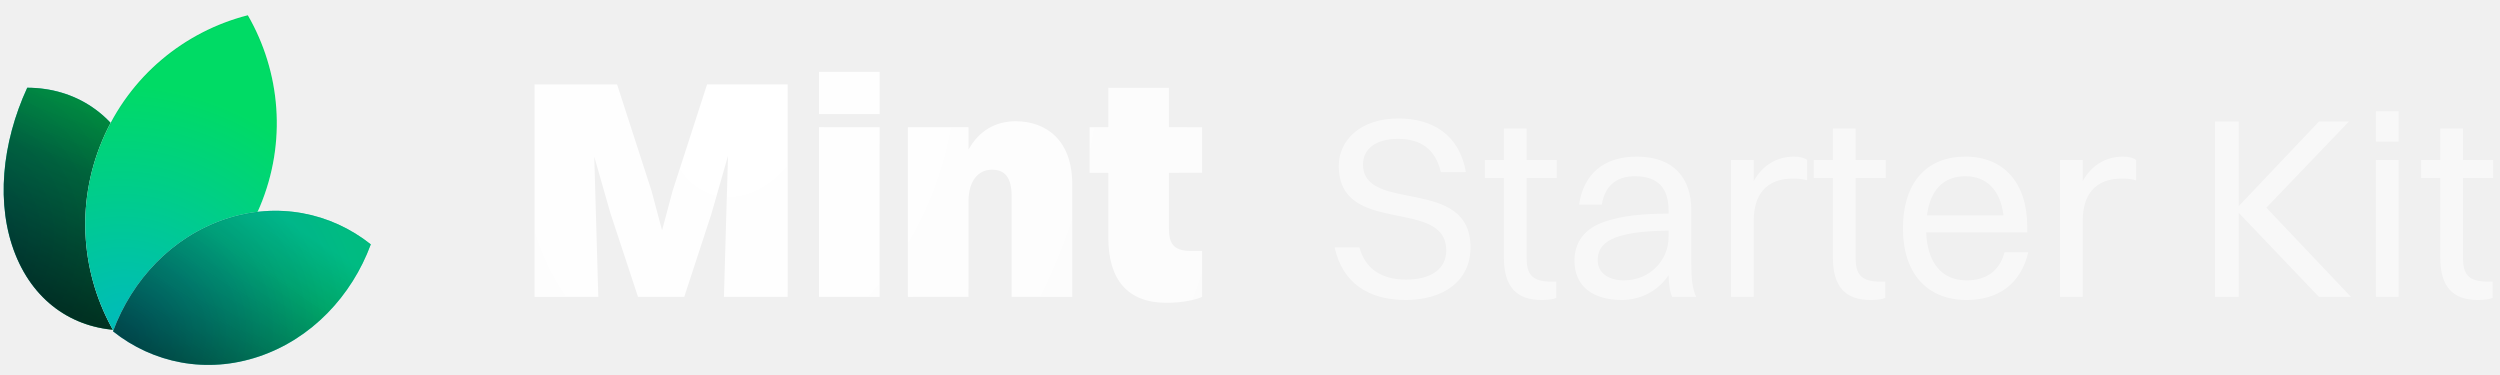
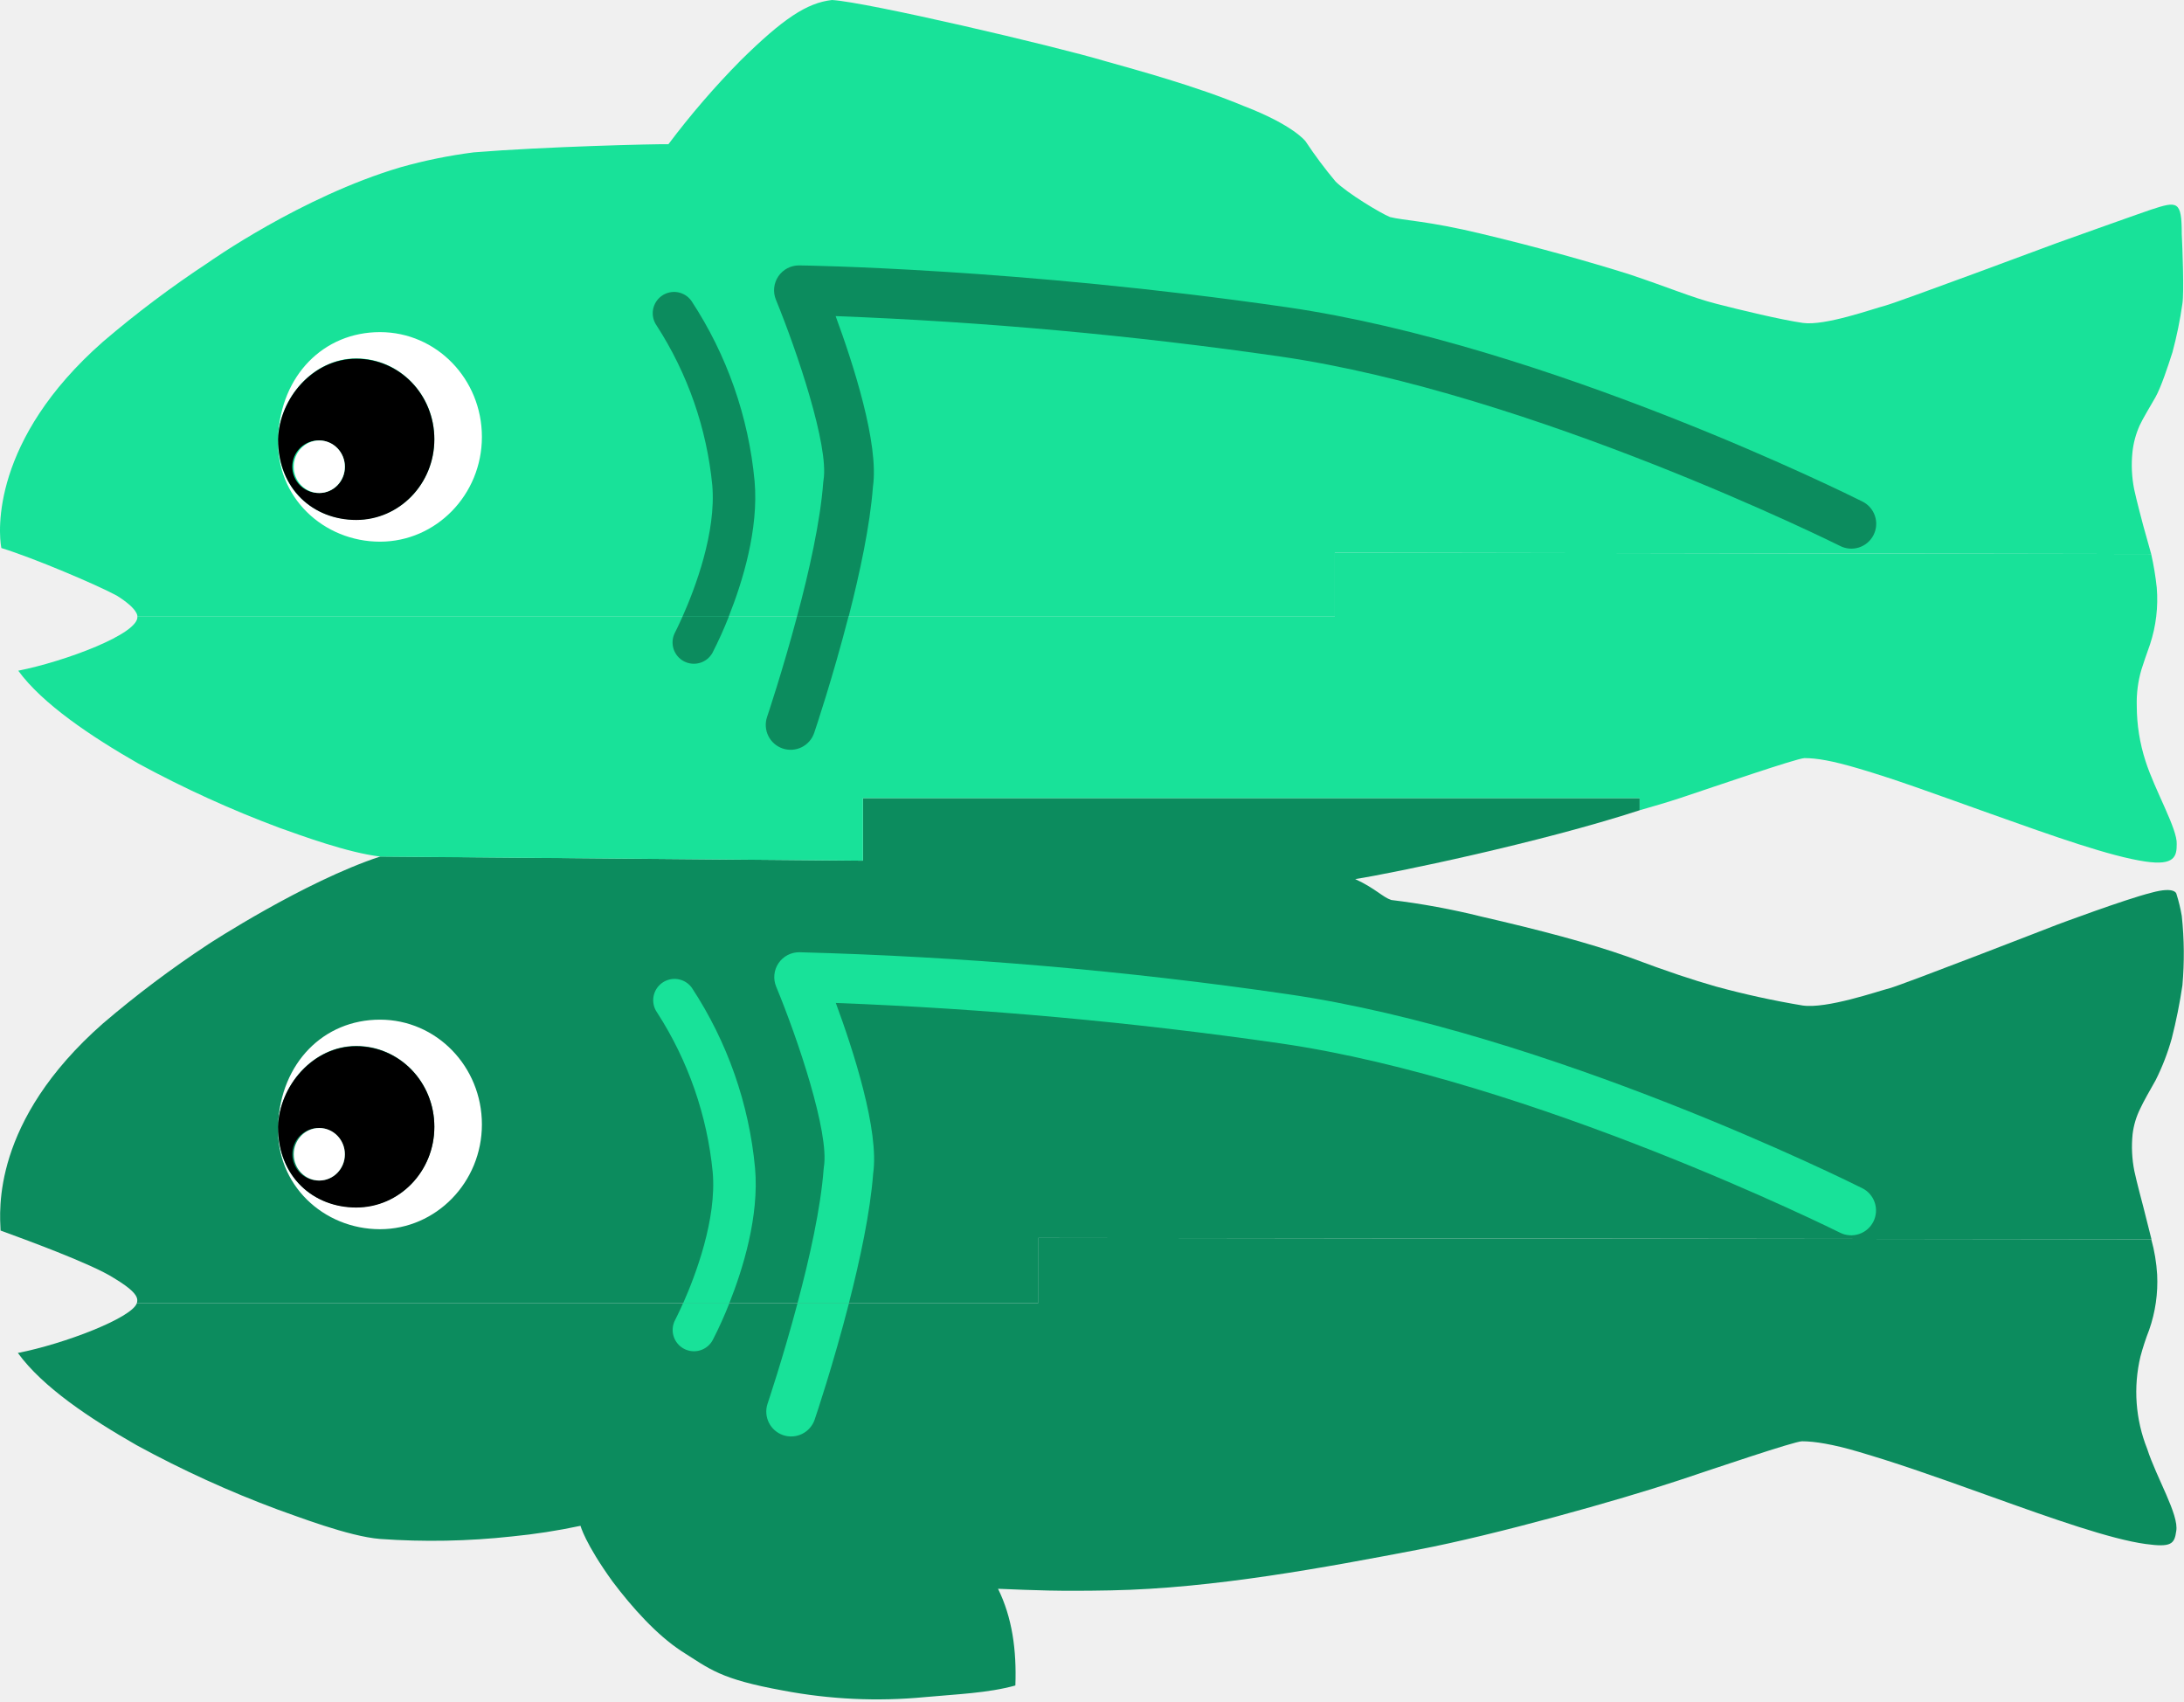
- <svg xmlns="http://www.w3.org/2000/svg" width="160" height="24" viewBox="0 0 160 24" fill="none">
-   <path d="M7.953 21.139C4.896 21.13 2.255 19.458 0.987 16.29C-0.28 13.121 0.109 9.163 1.744 5.615C4.801 5.624 7.442 7.296 8.71 10.465C9.977 13.633 9.588 17.591 7.953 21.139Z" fill="white" />
-   <path d="M7.953 21.139C4.896 21.13 2.255 19.458 0.987 16.29C-0.28 13.121 0.109 9.163 1.744 5.615C4.801 5.624 7.442 7.296 8.71 10.465C9.977 13.633 9.588 17.591 7.953 21.139Z" fill="url(#paint0_radial_115_109)" />
-   <path d="M7.953 21.139C4.896 21.13 2.255 19.458 0.987 16.29C-0.28 13.121 0.109 9.163 1.744 5.615C4.801 5.624 7.442 7.296 8.71 10.465C9.977 13.633 9.588 17.591 7.953 21.139Z" fill="black" fill-opacity="0.5" style="mix-blend-mode:hard-light" />
-   <path d="M7.953 21.139C4.896 21.13 2.255 19.458 0.987 16.29C-0.28 13.121 0.109 9.163 1.744 5.615C4.801 5.624 7.442 7.296 8.71 10.465C9.977 13.633 9.588 17.591 7.953 21.139Z" fill="url(#paint1_linear_115_109)" fill-opacity="0.5" style="mix-blend-mode:hard-light" />
-   <path d="M7.935 21.111C4.897 21.096 2.274 19.431 1.013 16.279C-0.248 13.124 0.136 9.182 1.762 5.643C4.8 5.659 7.423 7.324 8.684 10.476C9.945 13.63 9.561 17.572 7.935 21.111Z" stroke="url(#paint2_linear_115_109)" stroke-opacity="0.05" stroke-width="0.056" />
-   <path d="M7.31 21.257C11.354 20.221 14.884 17.375 16.628 13.236C18.373 9.097 17.945 4.587 15.86 0.976C11.816 2.012 8.287 4.858 6.542 8.998C4.797 13.137 5.225 17.646 7.31 21.257Z" fill="white" />
-   <path d="M7.31 21.257C11.354 20.221 14.884 17.375 16.628 13.236C18.373 9.097 17.945 4.587 15.86 0.976C11.816 2.012 8.287 4.858 6.542 8.998C4.797 13.137 5.225 17.646 7.31 21.257Z" fill="url(#paint3_radial_115_109)" />
-   <path d="M16.602 13.225C14.864 17.349 11.351 20.187 7.324 21.225C5.253 17.624 4.829 13.132 6.568 9.009C8.306 4.885 11.819 2.047 15.846 1.009C17.918 4.61 18.341 9.101 16.602 13.225Z" stroke="url(#paint4_linear_115_109)" stroke-opacity="0.05" stroke-width="0.056" />
-   <path d="M7.234 21.207C9.789 23.237 13.21 23.951 16.577 22.814C19.944 21.677 22.506 18.945 23.73 15.638C21.175 13.608 17.754 12.894 14.387 14.031C11.02 15.168 8.458 17.901 7.234 21.207Z" fill="white" />
-   <path d="M7.234 21.207C9.789 23.237 13.21 23.951 16.577 22.814C19.944 21.677 22.506 18.945 23.73 15.638C21.175 13.608 17.754 12.894 14.387 14.031C11.02 15.168 8.458 17.901 7.234 21.207Z" fill="url(#paint5_radial_115_109)" />
-   <path d="M7.234 21.207C9.789 23.237 13.21 23.951 16.577 22.814C19.944 21.677 22.506 18.945 23.73 15.638C21.175 13.608 17.754 12.894 14.387 14.031C11.02 15.168 8.458 17.901 7.234 21.207Z" fill="black" fill-opacity="0.2" style="mix-blend-mode:hard-light" />
-   <path d="M7.234 21.207C9.789 23.237 13.21 23.951 16.577 22.814C19.944 21.677 22.506 18.945 23.73 15.638C21.175 13.608 17.754 12.894 14.387 14.031C11.02 15.168 8.458 17.901 7.234 21.207Z" fill="url(#paint6_linear_115_109)" fill-opacity="0.5" style="mix-blend-mode:hard-light" />
-   <path d="M16.568 22.787C13.218 23.918 9.814 23.212 7.267 21.198C8.492 17.907 11.044 15.189 14.396 14.058C17.747 12.927 21.15 13.633 23.697 15.648C22.472 18.938 19.92 21.656 16.568 22.787Z" stroke="url(#paint7_linear_115_109)" stroke-opacity="0.05" stroke-width="0.056" />
-   <path d="M34.212 19V5.4H39.492L41.692 12.2L42.372 14.74L43.052 12.2L45.252 5.4H50.412V19H46.332L46.592 9.98L45.532 13.68L43.792 19H40.832L39.052 13.6L38.032 10.02L38.292 19H34.212ZM52.416 7.3V4.6H56.295V7.3H52.416ZM52.416 19V8.14H56.295V19H52.416ZM58.104 19V8.14H61.984V9.58C62.664 8.34 63.744 7.76 65.004 7.76C66.964 7.76 68.624 8.98 68.624 11.78V19H64.744V12.56C64.744 11.34 64.304 10.86 63.484 10.86C62.604 10.86 61.984 11.58 61.984 12.88V19H58.104ZM70.933 15.22V11.06H69.733V8.14H70.933V5.62H74.813V8.14H76.933V11.06H74.813V14.6C74.813 15.5 75.033 16.06 76.213 16.06H76.933V19C76.493 19.2 75.673 19.38 74.653 19.38C72.153 19.38 70.933 17.88 70.933 15.22Z" fill="url(#paint8_radial_115_109)" />
-   <path d="M87.232 10.519C87.232 13.687 94.112 11.229 94.112 15.832C94.112 17.994 92.364 19.198 89.971 19.198C87.562 19.198 85.912 18.093 85.417 15.832H87.001C87.364 17.169 88.371 17.895 89.987 17.895C91.671 17.895 92.561 17.152 92.561 16.03C92.561 12.598 85.681 15.155 85.681 10.618C85.681 9.001 87.034 7.582 89.509 7.582C91.671 7.582 93.403 8.621 93.816 11.014H92.215C91.868 9.529 90.912 8.886 89.476 8.886C88.057 8.886 87.232 9.529 87.232 10.519ZM96.25 16.476V11.393H95.029V10.239H96.25V8.226H97.702V10.239H99.632V11.393H97.702V16.476C97.702 17.532 98.015 18.026 99.302 18.026H99.599V19.066C99.434 19.148 99.071 19.198 98.659 19.198C97.025 19.198 96.25 18.323 96.25 16.476ZM102.516 13.093H101.064C101.345 11.162 102.615 10.024 104.76 10.024C107.103 10.024 108.242 11.393 108.242 13.44V16.888C108.242 17.895 108.324 18.521 108.555 19H107.021C106.856 18.654 106.806 18.142 106.79 17.614C106.047 18.72 104.859 19.198 103.803 19.198C101.988 19.198 100.767 18.357 100.767 16.69C100.767 15.486 101.427 14.611 102.714 14.182C103.902 13.786 105.107 13.687 106.79 13.671V13.473C106.79 12.053 106.13 11.278 104.628 11.278C103.374 11.278 102.698 11.971 102.516 13.093ZM102.252 16.657C102.252 17.465 102.929 17.944 103.952 17.944C105.569 17.944 106.79 16.674 106.79 15.172V14.759C103.061 14.793 102.252 15.585 102.252 16.657ZM110.787 19V10.239H112.239V11.591C112.833 10.519 113.774 10.024 114.83 10.024C115.176 10.024 115.49 10.107 115.655 10.239V11.542C115.407 11.46 115.094 11.427 114.747 11.427C112.998 11.427 112.239 12.515 112.239 14.1V19H110.787ZM117.305 16.476V11.393H116.084V10.239H117.305V8.226H118.757V10.239H120.688V11.393H118.757V16.476C118.757 17.532 119.071 18.026 120.358 18.026H120.655V19.066C120.49 19.148 120.127 19.198 119.714 19.198C118.081 19.198 117.305 18.323 117.305 16.476ZM129.809 16.145C129.33 18.192 127.862 19.198 125.865 19.198C123.324 19.198 121.79 17.482 121.79 14.627C121.79 11.658 123.324 10.024 125.783 10.024C128.258 10.024 129.743 11.723 129.743 14.512V14.875H123.275C123.357 16.838 124.281 17.944 125.865 17.944C127.103 17.944 127.977 17.35 128.291 16.145H129.809ZM125.783 11.278C124.38 11.278 123.539 12.152 123.324 13.786H128.225C128.027 12.169 127.152 11.278 125.783 11.278ZM131.843 19V10.239H133.295V11.591C133.889 10.519 134.829 10.024 135.885 10.024C136.232 10.024 136.545 10.107 136.71 10.239V11.542C136.463 11.46 136.149 11.427 135.803 11.427C134.054 11.427 133.295 12.515 133.295 14.1V19H131.843ZM141.763 19V7.78H143.281V13.192L148.413 7.78H150.327L145.047 13.291L150.459 19H148.413L143.281 13.621V19H141.763ZM152.06 9.067V7.12H153.512V9.067H152.06ZM152.06 19V10.239H153.512V19H152.06ZM156.178 16.476V11.393H154.957V10.239H156.178V8.226H157.63V10.239H159.56V11.393H157.63V16.476C157.63 17.532 157.943 18.026 159.23 18.026H159.527V19.066C159.362 19.148 158.999 19.198 158.587 19.198C156.953 19.198 156.178 18.323 156.178 16.476Z" fill="white" fill-opacity="0.55" />
-   <defs>
-     <radialGradient id="paint0_radial_115_109" cx="0" cy="0" r="1" gradientUnits="userSpaceOnUse" gradientTransform="translate(-3.00503 15.023) rotate(-10.029) scale(17.9572 17.784)">
-       <stop stop-color="#00B0BB" />
-       <stop offset="1" stop-color="#00DB65" />
-     </radialGradient>
-     <linearGradient id="paint1_linear_115_109" x1="7.39" y1="4.813" x2="1.63" y2="18.689" gradientUnits="userSpaceOnUse">
-       <stop stop-color="#18E299" />
-       <stop offset="1" />
-     </linearGradient>
-     <linearGradient id="paint2_linear_115_109" x1="7.948" y1="8.016" x2="1.761" y2="18.746" gradientUnits="userSpaceOnUse">
-       <stop />
-       <stop offset="1" stop-opacity="0" />
-     </linearGradient>
-     <radialGradient id="paint3_radial_115_109" cx="0" cy="0" r="1" gradientUnits="userSpaceOnUse" gradientTransform="translate(8.11404 20.8822) rotate(-75.7542) scale(21.6246 23.7772)">
-       <stop stop-color="#00BBBB" />
-       <stop offset="0.713" stop-color="#00DB65" />
-     </radialGradient>
-     <linearGradient id="paint4_linear_115_109" x1="7.602" y1="5.871" x2="15.556" y2="16.372" gradientUnits="userSpaceOnUse">
-       <stop />
-       <stop offset="1" stop-opacity="0" />
-     </linearGradient>
-     <radialGradient id="paint5_radial_115_109" cx="0" cy="0" r="1" gradientUnits="userSpaceOnUse" gradientTransform="translate(7.84537 21.5181) rotate(-20.3525) scale(18.5603 17.32)">
-       <stop stop-color="#00B0BB" />
-       <stop offset="1" stop-color="#00DB65" />
-     </radialGradient>
-     <linearGradient id="paint6_linear_115_109" x1="16.808" y1="13.007" x2="10.041" y2="22.994" gradientUnits="userSpaceOnUse">
-       <stop stop-color="#00B1BC" />
-       <stop offset="1" />
-     </linearGradient>
-     <linearGradient id="paint7_linear_115_109" x1="16.808" y1="13.007" x2="14.169" y2="23.841" gradientUnits="userSpaceOnUse">
-       <stop />
-       <stop offset="1" stop-opacity="0" />
-     </linearGradient>
-     <radialGradient id="paint8_radial_115_109" cx="0" cy="0" r="1" gradientUnits="userSpaceOnUse" gradientTransform="translate(47.2781 7) rotate(19.0047) scale(67.5582 85.7506)">
-       <stop stop-color="white" />
-       <stop offset="1" stop-color="white" stop-opacity="0.5" />
-     </radialGradient>
-   </defs>
+ <svg xmlns="http://www.w3.org/2000/svg" width="615" height="479" viewBox="0 0 615 479" fill="none">
+   <path d="M243.001 242.33V224.71H461.721V228.13C433.721 237.25 392.261 245.85 381.621 247.51C387.421 250.21 389.311 252.59 391.781 253.4C400.343 254.433 408.832 255.996 417.201 258.08C433.671 261.87 447.311 265.46 458.531 269.42C470.191 273.78 476.361 275.79 483.231 277.77C491.255 279.957 499.386 281.736 507.591 283.1C514.361 284.1 528.751 279.1 532.131 278.23C535.511 277.36 579.281 260.35 579.281 260.35C579.281 260.35 598.281 253.24 605.801 251.35C612.711 249.44 612.891 251.75 612.891 251.75C613.519 253.752 614.013 255.793 614.371 257.86C615.068 264.369 615.128 270.93 614.551 277.45C613.805 282.474 612.804 287.458 611.551 292.38C610.42 296.445 608.896 300.39 607.001 304.16C605.601 306.61 603.441 310.43 602.701 312.09C601.556 314.375 600.818 316.842 600.521 319.38C600.177 322.815 600.342 326.283 601.011 329.67C601.611 332.57 603.551 339.84 603.551 339.84L605.841 348.93L292.381 348.55V366.93H38.531C38.67 366.507 38.694 366.055 38.601 365.62C38.341 364.5 37.061 362.85 32.161 359.9C25.851 355.79 5.931 348.58 0.161 346.47C-0.069 341 -2.439 315.8 29.001 288.15C38.413 280.106 48.319 272.659 58.661 265.85C58.661 265.85 85.661 248.19 107.121 241.14" fill="#0C8C5E" />
+   <path d="M605.79 348.93L292.33 348.55V366.93H38.53C37.12 371.07 18.07 378.39 5.03 380.93C12.03 390.56 25.25 399.35 38.52 406.93C51.309 413.91 64.584 419.962 78.24 425.04C83.24 426.77 98.14 432.6 107.02 433.3C119.376 434.181 131.786 433.947 144.1 432.6C150.608 431.966 157.075 430.965 163.47 429.6C163.47 429.6 164.71 434.5 172.47 445.26C178.08 452.71 184.96 460.33 191.83 464.84C200.01 470.01 202.73 472.74 220.45 475.97C233.628 478.481 247.096 479.107 260.45 477.83C269.45 477 278.17 476.71 285.92 474.56C286.29 464.62 285.04 455.44 281.04 447.33C291.8 447.76 297.78 448.07 312.8 447.78C341.8 447.23 373.47 441.26 399.43 436.3C420.88 432.21 455.97 422.38 472.75 416.8C482.39 413.59 505.31 405.8 507.44 405.8C510.89 405.8 516.07 406.61 523.28 408.74C533.99 411.91 542.22 414.74 560.28 421.23C578.34 427.72 594.41 433.38 604.19 434.72C611.42 435.72 612.31 434.72 612.81 431.1C613.64 426.52 607.26 416.1 604.63 407.92C601.334 399.655 600.674 390.574 602.74 381.92C603.419 379.376 604.24 376.872 605.2 374.42C606.942 369.429 607.703 364.149 607.44 358.87C607.24 355.508 606.687 352.176 605.79 348.93Z" fill="#0C8C5E" />
+   <path d="M601.701 198.75C601.599 195.306 602.038 191.868 603.001 188.56C603.621 186.56 604.261 184.78 605.441 181.41C607.128 176.28 607.771 170.863 607.331 165.48C606.993 162.289 606.469 159.12 605.761 155.99L375.881 155.6V173.5H38.681C39.361 178.41 18.181 186.26 5.141 188.84C11.941 198.18 25.691 207.39 39.001 215C51.82 221.962 65.112 228.014 78.781 233.11C84.781 235.23 97.901 240.11 107.181 241.18L243.001 242.33V224.71H461.721V228.13C465.021 227.21 469.921 225.75 473.071 224.71C482.711 221.5 506.011 213.48 508.141 213.45C511.601 213.45 516.011 214.21 523.221 216.34C533.931 219.5 542.451 222.67 560.531 229.12C578.611 235.57 594.301 241.12 604.061 242.56C612.451 243.81 612.951 241 612.951 237.65C613.151 233.38 606.831 222.59 604.191 214.37C602.548 209.326 601.707 204.055 601.701 198.75Z" fill="#18E299" />
+   <path d="M614.37 65.91C614.55 69.17 615.05 82.47 614.55 85.49C613.898 90.106 612.963 94.678 611.75 99.18C610.45 103.28 608.47 109.18 606.95 111.86C605.55 114.31 603.27 118.09 602.53 119.75C601.434 122.185 600.738 124.782 600.47 127.44C600.127 130.875 600.292 134.343 600.96 137.73C601.56 140.63 603.5 147.9 603.5 147.9L605.76 155.99L375.88 155.6V173.5H38.68C38.68 173.5 38.98 171.5 32.88 167.7C27.38 164.7 9.48 157.1 0.38 154.3C-0.5 149.73 -2.44 123.85 29 96.21C38.417 88.159 48.33 80.708 58.68 73.9C58.68 73.9 84.76 55.39 112.78 47.1C119.534 45.194 126.42 43.79 133.38 42.9C153.25 41.28 185.1 40.5 188.22 40.61C194.469 32.292 201.271 24.404 208.58 17C220.45 5.31 227.18 0.8 234.28 0C244.08 0.58 296.54 12.84 311.35 17.25C319.85 19.65 336.87 24.25 350.35 29.9C364.25 35.24 367.63 39.78 367.63 39.78C370.234 43.714 373.058 47.497 376.09 51.11C379.37 54.39 388.79 60.05 391.41 61.11C395.36 62.11 402.04 62.17 417.16 65.82C432.96 69.58 447.16 73.6 458.46 77.12C470.16 81.02 476.26 83.72 483.26 85.52C490.26 87.32 501.46 90.02 507.66 90.92C513.86 91.82 527.49 86.92 530.87 86.05C534.25 85.18 579.28 68.4 579.28 68.4C579.28 68.4 603.58 59.71 605.78 59C613.15 56.6 614.37 56.43 614.37 65.91Z" fill="#18E299" />
+   <path d="M107.001 93.51C91.101 93.51 79.101 105.71 78.301 123.01C77.501 140.11 91.201 152.51 107.001 152.51C122.801 152.51 135.701 139.31 135.701 123.01C135.701 106.71 122.911 93.51 107.001 93.51ZM100.301 146.31C88.101 146.31 78.201 137.61 78.301 123.61C78.701 112.11 88.201 100.91 100.301 100.91C112.401 100.91 122.301 111.01 122.301 123.61C122.301 136.21 112.511 146.31 100.311 146.31H100.301Z" fill="white" />
+   <path d="M100.311 101C88.111 101 78.611 112.2 78.311 123.7C78.311 137.7 88.21 146.4 100.311 146.4C112.411 146.4 122.311 136.3 122.311 123.7C122.311 111.1 112.511 101 100.311 101ZM89.911 138.8C88.439 138.84 86.989 138.44 85.746 137.651C84.503 136.863 83.524 135.721 82.933 134.373C82.342 133.025 82.167 131.531 82.429 130.083C82.692 128.634 83.38 127.297 84.407 126.242C85.433 125.187 86.751 124.462 88.192 124.16C89.632 123.858 91.13 123.993 92.494 124.546C93.858 125.1 95.026 126.048 95.848 127.269C96.671 128.49 97.11 129.928 97.111 131.4C97.128 132.36 96.955 133.314 96.602 134.207C96.249 135.1 95.722 135.915 95.053 136.604C94.384 137.292 93.585 137.842 92.702 138.221C91.82 138.599 90.871 138.8 89.911 138.81V138.8Z" fill="black" />
+   <path d="M89.911 138.81C93.887 138.81 97.111 135.497 97.111 131.41C97.111 127.323 93.887 124.01 89.911 124.01C85.934 124.01 82.711 127.323 82.711 131.41C82.711 135.497 85.934 138.81 89.911 138.81Z" fill="white" />
+   <path d="M107.001 287.09C91.101 287.09 79.101 299.29 78.301 316.59C77.501 333.69 91.201 346.09 107.001 346.09C122.801 346.09 135.701 332.89 135.701 316.59C135.701 300.29 122.911 287.09 107.001 287.09ZM100.301 339.89C88.101 339.89 78.201 331.19 78.301 317.19C78.701 305.69 88.201 294.49 100.301 294.49C112.401 294.49 122.301 304.59 122.301 317.19C122.301 329.79 112.511 339.89 100.311 339.89H100.301Z" fill="white" />
+   <path d="M100.311 294.59C88.111 294.59 78.611 305.79 78.311 317.29C78.311 331.29 88.21 339.99 100.311 339.99C112.411 339.99 122.311 329.89 122.311 317.29C122.311 304.69 112.511 294.59 100.311 294.59ZM89.911 332.39C88.439 332.43 86.989 332.03 85.746 331.241C84.503 330.453 83.524 329.311 82.933 327.963C82.342 326.615 82.167 325.121 82.429 323.673C82.692 322.224 83.38 320.887 84.407 319.832C85.433 318.777 86.751 318.052 88.192 317.75C89.632 317.448 91.13 317.582 92.494 318.136C93.858 318.69 95.026 319.638 95.848 320.859C96.671 322.079 97.11 323.518 97.111 324.99C97.126 325.949 96.953 326.902 96.599 327.794C96.245 328.686 95.718 329.499 95.049 330.187C94.38 330.875 93.582 331.423 92.7 331.801C91.818 332.179 90.87 332.379 89.911 332.39Z" fill="black" />
+   <path d="M89.911 332.39C93.887 332.39 97.111 329.077 97.111 324.99C97.111 320.903 93.887 317.59 89.911 317.59C85.934 317.59 82.711 320.903 82.711 324.99C82.711 329.077 85.934 332.39 89.911 332.39Z" fill="white" />
+   <path d="M224.461 173.5C220.351 188.93 216.081 201.63 216.001 201.86C215.706 202.731 215.586 203.652 215.647 204.57C215.708 205.488 215.949 206.385 216.357 207.209C216.764 208.034 217.33 208.77 218.023 209.376C218.715 209.982 219.52 210.445 220.391 210.74C221.262 211.035 222.183 211.155 223.101 211.094C224.019 211.033 224.915 210.792 225.74 210.384C226.565 209.976 227.301 209.41 227.907 208.718C228.513 208.026 228.976 207.221 229.271 206.35C229.611 205.35 234.531 190.7 238.951 173.5H224.461ZM192.241 173.5C190.961 176.39 190.041 178.16 189.991 178.26C189.31 179.659 189.2 181.268 189.683 182.747C190.166 184.226 191.205 185.459 192.58 186.187C193.955 186.915 195.559 187.08 197.054 186.648C198.548 186.215 199.817 185.219 200.591 183.87C202.324 180.494 203.886 177.033 205.271 173.5H192.241Z" fill="#0C8C5E" />
+   <path d="M231.9 135.15C231.9 135.36 231.84 135.56 231.82 135.77C231.02 146.7 227.82 161 224.46 173.5H239C242.12 161.36 245 147.93 245.81 137.08C247.59 124.99 240.2 102.27 235.31 89C277.187 90.597 318.951 94.392 360.43 100.37C431.5 110.65 517.23 153.25 518.09 153.68C518.914 154.11 519.816 154.372 520.742 154.451C521.668 154.529 522.601 154.422 523.486 154.136C524.37 153.85 525.189 153.39 525.894 152.784C526.599 152.178 527.177 151.438 527.592 150.606C528.008 149.775 528.254 148.868 528.316 147.941C528.378 147.013 528.254 146.082 527.952 145.203C527.65 144.324 527.176 143.513 526.558 142.819C525.939 142.125 525.189 141.561 524.35 141.16C520.77 139.36 435.77 97.16 362.44 86.51C286.44 75.51 225.65 74.73 225.05 74.73C223.893 74.717 222.751 74.991 221.726 75.527C220.7 76.064 219.824 76.846 219.175 77.804C218.526 78.762 218.125 79.866 218.007 81.017C217.889 82.168 218.059 83.33 218.5 84.4C224.48 99 233.46 125.62 231.9 135.15ZM200.57 136.58C201.74 149.9 195.69 165.74 192.24 173.5H205.24C209.08 163.86 213.68 149.03 212.49 135.5C210.806 117.364 204.694 99.92 194.69 84.7C194.23 84.059 193.649 83.515 192.979 83.099C192.309 82.683 191.564 82.403 190.786 82.274C190.008 82.146 189.212 82.173 188.444 82.352C187.676 82.531 186.951 82.86 186.31 83.32C185.669 83.78 185.125 84.361 184.709 85.031C184.293 85.701 184.013 86.446 183.884 87.224C183.756 88.002 183.783 88.798 183.962 89.566C184.142 90.334 184.47 91.059 184.93 91.7C193.643 105.201 199.005 120.588 200.57 136.58Z" fill="#0C8C5E" />
+   <path d="M224.59 366.89C220.48 382.32 216.21 395.02 216.13 395.25C215.552 397.004 215.69 398.916 216.514 400.568C217.339 402.221 218.783 403.48 220.533 404.073C222.282 404.665 224.195 404.542 225.854 403.731C227.513 402.919 228.784 401.485 229.39 399.74C229.74 398.74 234.66 384.09 239.07 366.89H224.59ZM192.37 366.89C191.08 369.78 190.16 371.55 190.11 371.65C189.366 373.057 189.212 374.702 189.68 376.223C190.149 377.744 191.203 379.016 192.61 379.76C194.017 380.504 195.662 380.659 197.183 380.19C198.704 379.721 199.976 378.667 200.72 377.26C202.453 373.884 204.015 370.423 205.4 366.89H192.37Z" fill="#18E299" />
+   <path d="M232.001 328.54C231.967 328.745 231.944 328.952 231.931 329.16C231.121 340.09 227.931 354.39 224.571 366.89H239.051C242.171 354.75 245.051 341.32 245.871 330.47C247.651 318.38 240.261 295.66 235.361 282.39C277.241 283.986 319.009 287.782 360.491 293.76C431.551 304.04 517.291 346.64 518.141 347.07C518.963 347.481 519.858 347.727 520.775 347.793C521.692 347.859 522.613 347.743 523.486 347.453C524.358 347.163 525.165 346.704 525.86 346.102C526.555 345.5 527.124 344.767 527.536 343.945C527.948 343.123 528.193 342.228 528.259 341.311C528.325 340.393 528.209 339.472 527.919 338.6C527.629 337.728 527.17 336.921 526.568 336.226C525.966 335.531 525.233 334.961 524.411 334.55C520.831 332.75 435.831 290.55 362.491 279.9C316.966 273.267 271.09 269.33 225.101 268.11C223.943 268.098 222.801 268.373 221.776 268.91C220.751 269.448 219.875 270.231 219.227 271.191C218.579 272.15 218.179 273.255 218.063 274.406C217.947 275.558 218.118 276.72 218.561 277.79C224.611 292.35 233.591 319 232.001 328.54ZM200.691 330C201.871 343.32 195.811 359.16 192.371 366.92H205.371C209.201 357.28 213.811 342.45 212.621 328.92C210.937 310.784 204.825 293.34 194.821 278.12C193.893 276.826 192.488 275.953 190.917 275.694C189.345 275.435 187.735 275.812 186.441 276.74C185.147 277.668 184.274 279.072 184.015 280.644C183.757 282.216 184.133 283.826 185.061 285.12C193.769 298.623 199.127 314.009 200.691 330Z" fill="#18E299" />
</svg>
